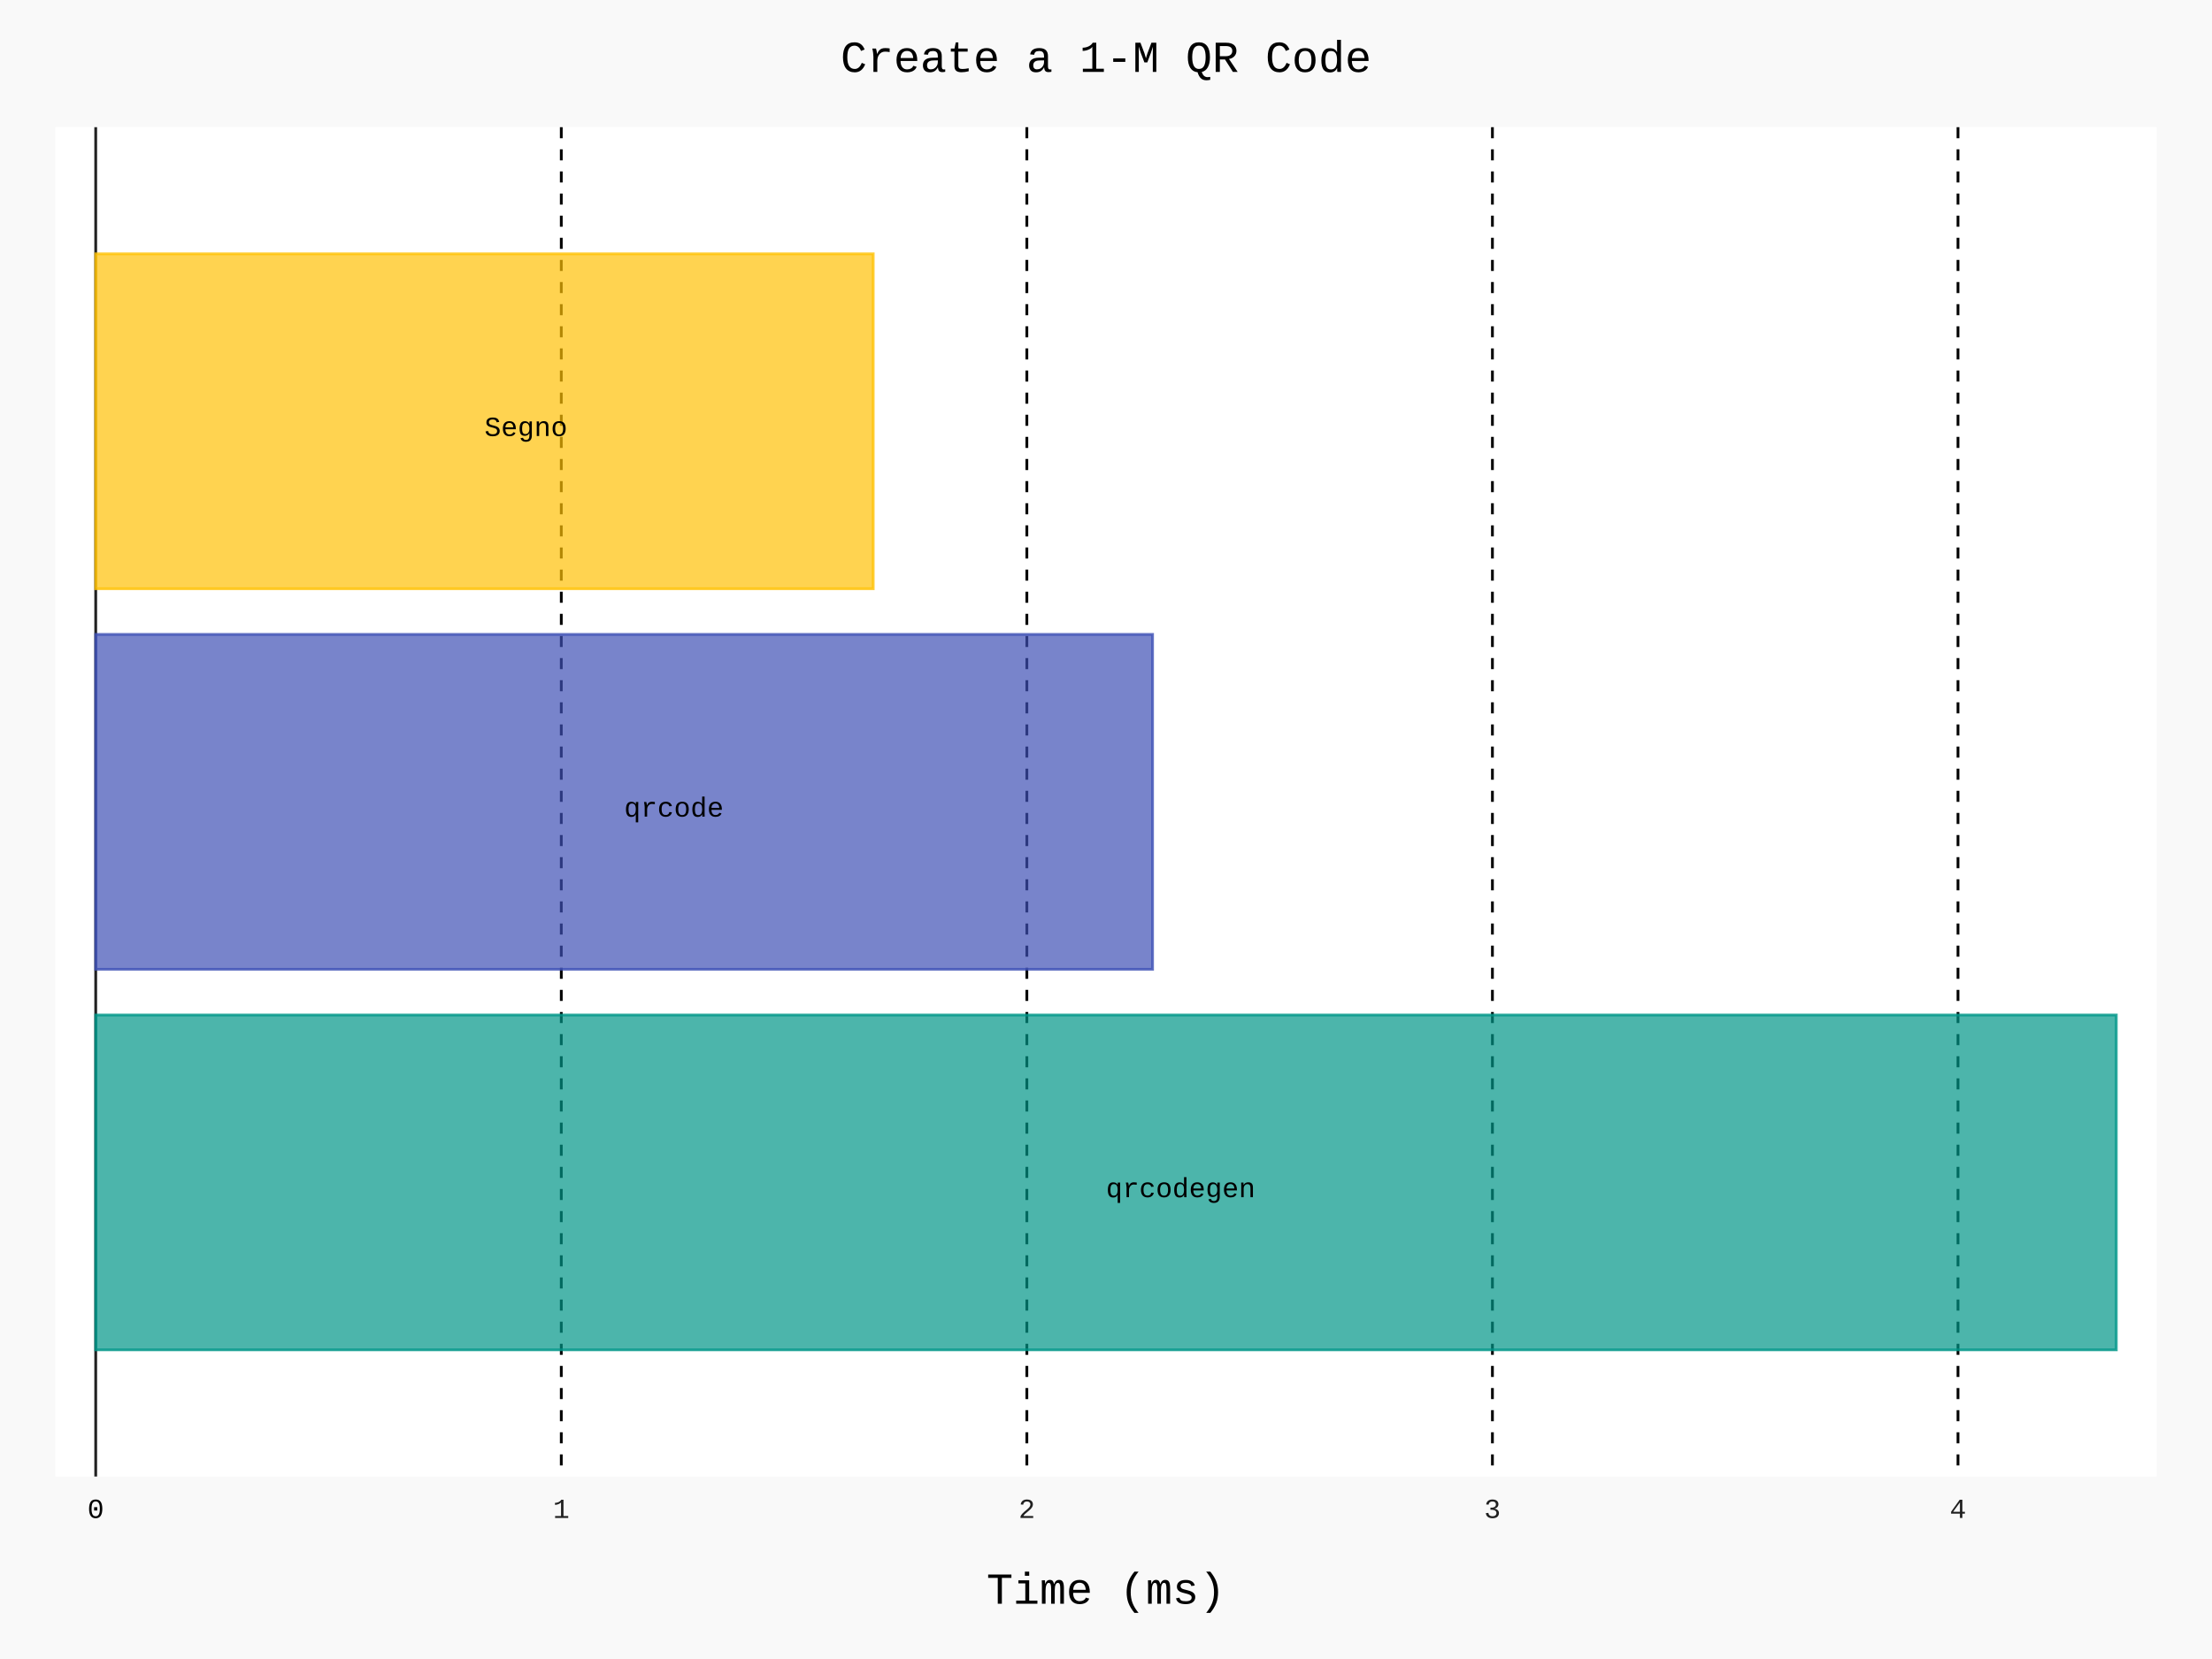
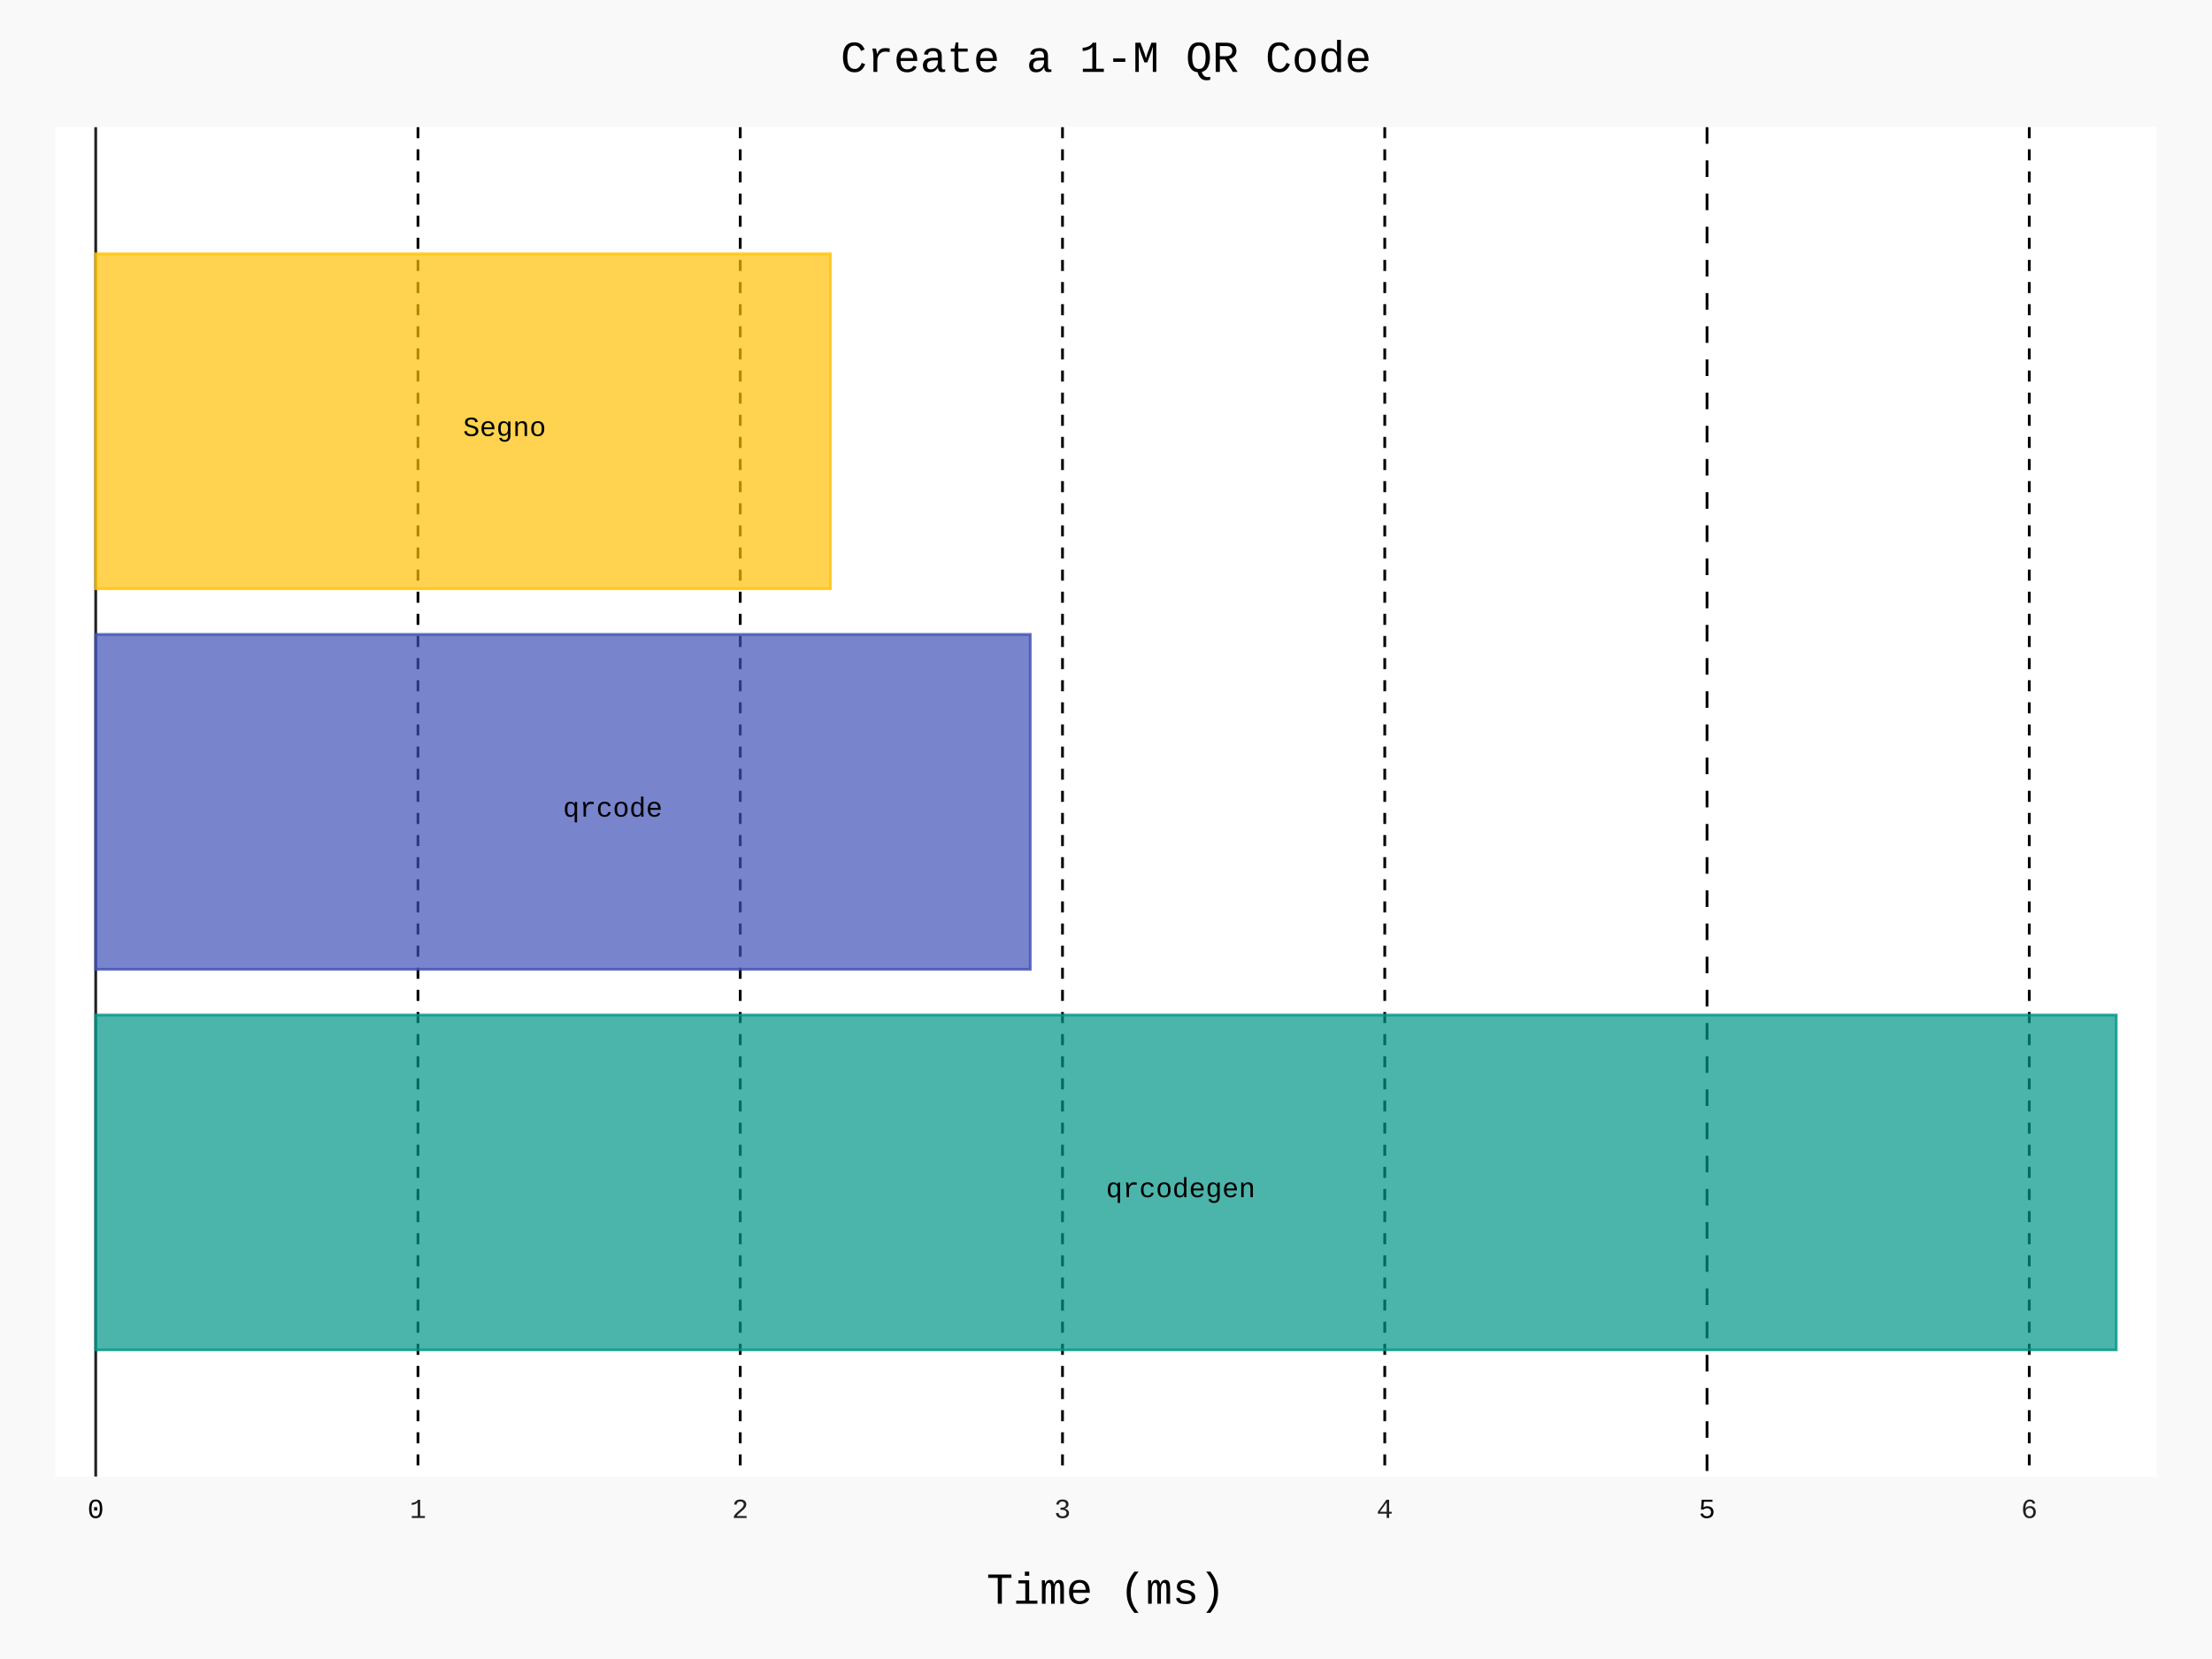
- <svg xmlns="http://www.w3.org/2000/svg" id="chart-dd2f521b-c452-4e64-ade2-6ad6593e5424" class="pygal-chart" viewBox="0 0 800 600">
+ <svg xmlns="http://www.w3.org/2000/svg" id="chart-2f02d9ae-7c29-48e6-b011-b784e9cb8f7d" class="pygal-chart" viewBox="0 0 800 600">
  <defs>
-     <style type="text/css">#chart-dd2f521b-c452-4e64-ade2-6ad6593e5424{-webkit-user-select:none;-webkit-font-smoothing:antialiased;font-family:Consolas,"Liberation Mono",Menlo,Courier,monospace}#chart-dd2f521b-c452-4e64-ade2-6ad6593e5424 .title{font-family:Consolas,"Liberation Mono",Menlo,Courier,monospace;font-size:16px}#chart-dd2f521b-c452-4e64-ade2-6ad6593e5424 .legends .legend text{font-family:Consolas,"Liberation Mono",Menlo,Courier,monospace;font-size:14px}#chart-dd2f521b-c452-4e64-ade2-6ad6593e5424 .axis text{font-family:Consolas,"Liberation Mono",Menlo,Courier,monospace;font-size:10px}#chart-dd2f521b-c452-4e64-ade2-6ad6593e5424 .axis text.major{font-family:Consolas,"Liberation Mono",Menlo,Courier,monospace;font-size:10px}#chart-dd2f521b-c452-4e64-ade2-6ad6593e5424 .text-overlay text.value{font-family:Consolas,"Liberation Mono",Menlo,Courier,monospace;font-size:16px}#chart-dd2f521b-c452-4e64-ade2-6ad6593e5424 .text-overlay text.label{font-family:Consolas,"Liberation Mono",Menlo,Courier,monospace;font-size:10px}#chart-dd2f521b-c452-4e64-ade2-6ad6593e5424 .tooltip{font-family:Consolas,"Liberation Mono",Menlo,Courier,monospace;font-size:14px}#chart-dd2f521b-c452-4e64-ade2-6ad6593e5424 text.no_data{font-family:Consolas,"Liberation Mono",Menlo,Courier,monospace;font-size:64px}
- #chart-dd2f521b-c452-4e64-ade2-6ad6593e5424{background-color:rgba(249,249,249,1)}#chart-dd2f521b-c452-4e64-ade2-6ad6593e5424 path,#chart-dd2f521b-c452-4e64-ade2-6ad6593e5424 line,#chart-dd2f521b-c452-4e64-ade2-6ad6593e5424 rect,#chart-dd2f521b-c452-4e64-ade2-6ad6593e5424 circle{-webkit-transition:150ms;-moz-transition:150ms;transition:150ms}#chart-dd2f521b-c452-4e64-ade2-6ad6593e5424 .graph &gt; .background{fill:rgba(249,249,249,1)}#chart-dd2f521b-c452-4e64-ade2-6ad6593e5424 .plot &gt; .background{fill:rgba(255,255,255,1)}#chart-dd2f521b-c452-4e64-ade2-6ad6593e5424 .graph{fill:rgba(0,0,0,.87)}#chart-dd2f521b-c452-4e64-ade2-6ad6593e5424 text.no_data{fill:rgba(0,0,0,1)}#chart-dd2f521b-c452-4e64-ade2-6ad6593e5424 .title{fill:rgba(0,0,0,1)}#chart-dd2f521b-c452-4e64-ade2-6ad6593e5424 .legends .legend text{fill:rgba(0,0,0,.87)}#chart-dd2f521b-c452-4e64-ade2-6ad6593e5424 .legends .legend:hover text{fill:rgba(0,0,0,1)}#chart-dd2f521b-c452-4e64-ade2-6ad6593e5424 .axis .line{stroke:rgba(0,0,0,1)}#chart-dd2f521b-c452-4e64-ade2-6ad6593e5424 .axis .guide.line{stroke:rgba(0,0,0,.54)}#chart-dd2f521b-c452-4e64-ade2-6ad6593e5424 .axis .major.line{stroke:rgba(0,0,0,.87)}#chart-dd2f521b-c452-4e64-ade2-6ad6593e5424 .axis text.major{fill:rgba(0,0,0,1)}#chart-dd2f521b-c452-4e64-ade2-6ad6593e5424 .axis.y .guides:hover .guide.line,#chart-dd2f521b-c452-4e64-ade2-6ad6593e5424 .line-graph .axis.x .guides:hover .guide.line,#chart-dd2f521b-c452-4e64-ade2-6ad6593e5424 .stackedline-graph .axis.x .guides:hover .guide.line,#chart-dd2f521b-c452-4e64-ade2-6ad6593e5424 .xy-graph .axis.x .guides:hover .guide.line{stroke:rgba(0,0,0,1)}#chart-dd2f521b-c452-4e64-ade2-6ad6593e5424 .axis .guides:hover text{fill:rgba(0,0,0,1)}#chart-dd2f521b-c452-4e64-ade2-6ad6593e5424 .reactive{fill-opacity:.7;stroke-opacity:.8;stroke-width:1}#chart-dd2f521b-c452-4e64-ade2-6ad6593e5424 .ci{stroke:rgba(0,0,0,.87)}#chart-dd2f521b-c452-4e64-ade2-6ad6593e5424 .reactive.active,#chart-dd2f521b-c452-4e64-ade2-6ad6593e5424 .active .reactive{fill-opacity:.8;stroke-opacity:.9;stroke-width:4}#chart-dd2f521b-c452-4e64-ade2-6ad6593e5424 .ci .reactive.active{stroke-width:1.5}#chart-dd2f521b-c452-4e64-ade2-6ad6593e5424 .series text{fill:rgba(0,0,0,1)}#chart-dd2f521b-c452-4e64-ade2-6ad6593e5424 .tooltip rect{fill:rgba(255,255,255,1);stroke:rgba(0,0,0,1);-webkit-transition:opacity 150ms;-moz-transition:opacity 150ms;transition:opacity 150ms}#chart-dd2f521b-c452-4e64-ade2-6ad6593e5424 .tooltip .label{fill:rgba(0,0,0,.87)}#chart-dd2f521b-c452-4e64-ade2-6ad6593e5424 .tooltip .label{fill:rgba(0,0,0,.87)}#chart-dd2f521b-c452-4e64-ade2-6ad6593e5424 .tooltip .legend{font-size:.8em;fill:rgba(0,0,0,.54)}#chart-dd2f521b-c452-4e64-ade2-6ad6593e5424 .tooltip .x_label{font-size:.6em;fill:rgba(0,0,0,1)}#chart-dd2f521b-c452-4e64-ade2-6ad6593e5424 .tooltip .xlink{font-size:.5em;text-decoration:underline}#chart-dd2f521b-c452-4e64-ade2-6ad6593e5424 .tooltip .value{font-size:1.5em}#chart-dd2f521b-c452-4e64-ade2-6ad6593e5424 .bound{font-size:.5em}#chart-dd2f521b-c452-4e64-ade2-6ad6593e5424 .max-value{font-size:.75em;fill:rgba(0,0,0,.54)}#chart-dd2f521b-c452-4e64-ade2-6ad6593e5424 .map-element{fill:rgba(255,255,255,1);stroke:rgba(0,0,0,.54) !important}#chart-dd2f521b-c452-4e64-ade2-6ad6593e5424 .map-element .reactive{fill-opacity:inherit;stroke-opacity:inherit}#chart-dd2f521b-c452-4e64-ade2-6ad6593e5424 .color-0,#chart-dd2f521b-c452-4e64-ade2-6ad6593e5424 .color-0 a:visited{stroke:#F44336;fill:#F44336}#chart-dd2f521b-c452-4e64-ade2-6ad6593e5424 .color-1,#chart-dd2f521b-c452-4e64-ade2-6ad6593e5424 .color-1 a:visited{stroke:#3F51B5;fill:#3F51B5}#chart-dd2f521b-c452-4e64-ade2-6ad6593e5424 .color-2,#chart-dd2f521b-c452-4e64-ade2-6ad6593e5424 .color-2 a:visited{stroke:#009688;fill:#009688}#chart-dd2f521b-c452-4e64-ade2-6ad6593e5424 .text-overlay .color-0 text{fill:black}#chart-dd2f521b-c452-4e64-ade2-6ad6593e5424 .text-overlay .color-1 text{fill:black}#chart-dd2f521b-c452-4e64-ade2-6ad6593e5424 .text-overlay .color-2 text{fill:black}
- #chart-dd2f521b-c452-4e64-ade2-6ad6593e5424 text.no_data{text-anchor:middle}#chart-dd2f521b-c452-4e64-ade2-6ad6593e5424 .guide.line{fill:none}#chart-dd2f521b-c452-4e64-ade2-6ad6593e5424 .centered{text-anchor:middle}#chart-dd2f521b-c452-4e64-ade2-6ad6593e5424 .title{text-anchor:middle}#chart-dd2f521b-c452-4e64-ade2-6ad6593e5424 .legends .legend text{fill-opacity:1}#chart-dd2f521b-c452-4e64-ade2-6ad6593e5424 .axis.x text{text-anchor:middle}#chart-dd2f521b-c452-4e64-ade2-6ad6593e5424 .axis.x:not(.web) text[transform]{text-anchor:start}#chart-dd2f521b-c452-4e64-ade2-6ad6593e5424 .axis.x:not(.web) text[transform].backwards{text-anchor:end}#chart-dd2f521b-c452-4e64-ade2-6ad6593e5424 .axis.y text{text-anchor:end}#chart-dd2f521b-c452-4e64-ade2-6ad6593e5424 .axis.y text[transform].backwards{text-anchor:start}#chart-dd2f521b-c452-4e64-ade2-6ad6593e5424 .axis.y2 text{text-anchor:start}#chart-dd2f521b-c452-4e64-ade2-6ad6593e5424 .axis.y2 text[transform].backwards{text-anchor:end}#chart-dd2f521b-c452-4e64-ade2-6ad6593e5424 .axis .guide.line{stroke-dasharray:4,4;stroke:black}#chart-dd2f521b-c452-4e64-ade2-6ad6593e5424 .axis .major.guide.line{stroke-dasharray:6,6;stroke:black}#chart-dd2f521b-c452-4e64-ade2-6ad6593e5424 .horizontal .axis.y .guide.line,#chart-dd2f521b-c452-4e64-ade2-6ad6593e5424 .horizontal .axis.y2 .guide.line,#chart-dd2f521b-c452-4e64-ade2-6ad6593e5424 .vertical .axis.x .guide.line{opacity:0}#chart-dd2f521b-c452-4e64-ade2-6ad6593e5424 .horizontal .axis.always_show .guide.line,#chart-dd2f521b-c452-4e64-ade2-6ad6593e5424 .vertical .axis.always_show .guide.line{opacity:1 !important}#chart-dd2f521b-c452-4e64-ade2-6ad6593e5424 .axis.y .guides:hover .guide.line,#chart-dd2f521b-c452-4e64-ade2-6ad6593e5424 .axis.y2 .guides:hover .guide.line,#chart-dd2f521b-c452-4e64-ade2-6ad6593e5424 .axis.x .guides:hover .guide.line{opacity:1}#chart-dd2f521b-c452-4e64-ade2-6ad6593e5424 .axis .guides:hover text{opacity:1}#chart-dd2f521b-c452-4e64-ade2-6ad6593e5424 .nofill{fill:none}#chart-dd2f521b-c452-4e64-ade2-6ad6593e5424 .subtle-fill{fill-opacity:.2}#chart-dd2f521b-c452-4e64-ade2-6ad6593e5424 .dot{stroke-width:1px;fill-opacity:1;stroke-opacity:1}#chart-dd2f521b-c452-4e64-ade2-6ad6593e5424 .dot.active{stroke-width:5px}#chart-dd2f521b-c452-4e64-ade2-6ad6593e5424 .dot.negative{fill:transparent}#chart-dd2f521b-c452-4e64-ade2-6ad6593e5424 text,#chart-dd2f521b-c452-4e64-ade2-6ad6593e5424 tspan{stroke:none !important}#chart-dd2f521b-c452-4e64-ade2-6ad6593e5424 .series text.active{opacity:1}#chart-dd2f521b-c452-4e64-ade2-6ad6593e5424 .tooltip rect{fill-opacity:.95;stroke-width:.5}#chart-dd2f521b-c452-4e64-ade2-6ad6593e5424 .tooltip text{fill-opacity:1}#chart-dd2f521b-c452-4e64-ade2-6ad6593e5424 .showable{visibility:hidden}#chart-dd2f521b-c452-4e64-ade2-6ad6593e5424 .showable.shown{visibility:visible}#chart-dd2f521b-c452-4e64-ade2-6ad6593e5424 .gauge-background{fill:rgba(229,229,229,1);stroke:none}#chart-dd2f521b-c452-4e64-ade2-6ad6593e5424 .bg-lines{stroke:rgba(249,249,249,1);stroke-width:2px}</style>
+     <style type="text/css">#chart-2f02d9ae-7c29-48e6-b011-b784e9cb8f7d{-webkit-user-select:none;-webkit-font-smoothing:antialiased;font-family:Consolas,"Liberation Mono",Menlo,Courier,monospace}#chart-2f02d9ae-7c29-48e6-b011-b784e9cb8f7d .title{font-family:Consolas,"Liberation Mono",Menlo,Courier,monospace;font-size:16px}#chart-2f02d9ae-7c29-48e6-b011-b784e9cb8f7d .legends .legend text{font-family:Consolas,"Liberation Mono",Menlo,Courier,monospace;font-size:14px}#chart-2f02d9ae-7c29-48e6-b011-b784e9cb8f7d .axis text{font-family:Consolas,"Liberation Mono",Menlo,Courier,monospace;font-size:10px}#chart-2f02d9ae-7c29-48e6-b011-b784e9cb8f7d .axis text.major{font-family:Consolas,"Liberation Mono",Menlo,Courier,monospace;font-size:10px}#chart-2f02d9ae-7c29-48e6-b011-b784e9cb8f7d .text-overlay text.value{font-family:Consolas,"Liberation Mono",Menlo,Courier,monospace;font-size:16px}#chart-2f02d9ae-7c29-48e6-b011-b784e9cb8f7d .text-overlay text.label{font-family:Consolas,"Liberation Mono",Menlo,Courier,monospace;font-size:10px}#chart-2f02d9ae-7c29-48e6-b011-b784e9cb8f7d .tooltip{font-family:Consolas,"Liberation Mono",Menlo,Courier,monospace;font-size:14px}#chart-2f02d9ae-7c29-48e6-b011-b784e9cb8f7d text.no_data{font-family:Consolas,"Liberation Mono",Menlo,Courier,monospace;font-size:64px}
+ #chart-2f02d9ae-7c29-48e6-b011-b784e9cb8f7d{background-color:rgba(249,249,249,1)}#chart-2f02d9ae-7c29-48e6-b011-b784e9cb8f7d path,#chart-2f02d9ae-7c29-48e6-b011-b784e9cb8f7d line,#chart-2f02d9ae-7c29-48e6-b011-b784e9cb8f7d rect,#chart-2f02d9ae-7c29-48e6-b011-b784e9cb8f7d circle{-webkit-transition:150ms;-moz-transition:150ms;transition:150ms}#chart-2f02d9ae-7c29-48e6-b011-b784e9cb8f7d .graph &gt; .background{fill:rgba(249,249,249,1)}#chart-2f02d9ae-7c29-48e6-b011-b784e9cb8f7d .plot &gt; .background{fill:rgba(255,255,255,1)}#chart-2f02d9ae-7c29-48e6-b011-b784e9cb8f7d .graph{fill:rgba(0,0,0,.87)}#chart-2f02d9ae-7c29-48e6-b011-b784e9cb8f7d text.no_data{fill:rgba(0,0,0,1)}#chart-2f02d9ae-7c29-48e6-b011-b784e9cb8f7d .title{fill:rgba(0,0,0,1)}#chart-2f02d9ae-7c29-48e6-b011-b784e9cb8f7d .legends .legend text{fill:rgba(0,0,0,.87)}#chart-2f02d9ae-7c29-48e6-b011-b784e9cb8f7d .legends .legend:hover text{fill:rgba(0,0,0,1)}#chart-2f02d9ae-7c29-48e6-b011-b784e9cb8f7d .axis .line{stroke:rgba(0,0,0,1)}#chart-2f02d9ae-7c29-48e6-b011-b784e9cb8f7d .axis .guide.line{stroke:rgba(0,0,0,.54)}#chart-2f02d9ae-7c29-48e6-b011-b784e9cb8f7d .axis .major.line{stroke:rgba(0,0,0,.87)}#chart-2f02d9ae-7c29-48e6-b011-b784e9cb8f7d .axis text.major{fill:rgba(0,0,0,1)}#chart-2f02d9ae-7c29-48e6-b011-b784e9cb8f7d .axis.y .guides:hover .guide.line,#chart-2f02d9ae-7c29-48e6-b011-b784e9cb8f7d .line-graph .axis.x .guides:hover .guide.line,#chart-2f02d9ae-7c29-48e6-b011-b784e9cb8f7d .stackedline-graph .axis.x .guides:hover .guide.line,#chart-2f02d9ae-7c29-48e6-b011-b784e9cb8f7d .xy-graph .axis.x .guides:hover .guide.line{stroke:rgba(0,0,0,1)}#chart-2f02d9ae-7c29-48e6-b011-b784e9cb8f7d .axis .guides:hover text{fill:rgba(0,0,0,1)}#chart-2f02d9ae-7c29-48e6-b011-b784e9cb8f7d .reactive{fill-opacity:.7;stroke-opacity:.8;stroke-width:1}#chart-2f02d9ae-7c29-48e6-b011-b784e9cb8f7d .ci{stroke:rgba(0,0,0,.87)}#chart-2f02d9ae-7c29-48e6-b011-b784e9cb8f7d .reactive.active,#chart-2f02d9ae-7c29-48e6-b011-b784e9cb8f7d .active .reactive{fill-opacity:.8;stroke-opacity:.9;stroke-width:4}#chart-2f02d9ae-7c29-48e6-b011-b784e9cb8f7d .ci .reactive.active{stroke-width:1.5}#chart-2f02d9ae-7c29-48e6-b011-b784e9cb8f7d .series text{fill:rgba(0,0,0,1)}#chart-2f02d9ae-7c29-48e6-b011-b784e9cb8f7d .tooltip rect{fill:rgba(255,255,255,1);stroke:rgba(0,0,0,1);-webkit-transition:opacity 150ms;-moz-transition:opacity 150ms;transition:opacity 150ms}#chart-2f02d9ae-7c29-48e6-b011-b784e9cb8f7d .tooltip .label{fill:rgba(0,0,0,.87)}#chart-2f02d9ae-7c29-48e6-b011-b784e9cb8f7d .tooltip .label{fill:rgba(0,0,0,.87)}#chart-2f02d9ae-7c29-48e6-b011-b784e9cb8f7d .tooltip .legend{font-size:.8em;fill:rgba(0,0,0,.54)}#chart-2f02d9ae-7c29-48e6-b011-b784e9cb8f7d .tooltip .x_label{font-size:.6em;fill:rgba(0,0,0,1)}#chart-2f02d9ae-7c29-48e6-b011-b784e9cb8f7d .tooltip .xlink{font-size:.5em;text-decoration:underline}#chart-2f02d9ae-7c29-48e6-b011-b784e9cb8f7d .tooltip .value{font-size:1.5em}#chart-2f02d9ae-7c29-48e6-b011-b784e9cb8f7d .bound{font-size:.5em}#chart-2f02d9ae-7c29-48e6-b011-b784e9cb8f7d .max-value{font-size:.75em;fill:rgba(0,0,0,.54)}#chart-2f02d9ae-7c29-48e6-b011-b784e9cb8f7d .map-element{fill:rgba(255,255,255,1);stroke:rgba(0,0,0,.54) !important}#chart-2f02d9ae-7c29-48e6-b011-b784e9cb8f7d .map-element .reactive{fill-opacity:inherit;stroke-opacity:inherit}#chart-2f02d9ae-7c29-48e6-b011-b784e9cb8f7d .color-0,#chart-2f02d9ae-7c29-48e6-b011-b784e9cb8f7d .color-0 a:visited{stroke:#F44336;fill:#F44336}#chart-2f02d9ae-7c29-48e6-b011-b784e9cb8f7d .color-1,#chart-2f02d9ae-7c29-48e6-b011-b784e9cb8f7d .color-1 a:visited{stroke:#3F51B5;fill:#3F51B5}#chart-2f02d9ae-7c29-48e6-b011-b784e9cb8f7d .color-2,#chart-2f02d9ae-7c29-48e6-b011-b784e9cb8f7d .color-2 a:visited{stroke:#009688;fill:#009688}#chart-2f02d9ae-7c29-48e6-b011-b784e9cb8f7d .text-overlay .color-0 text{fill:black}#chart-2f02d9ae-7c29-48e6-b011-b784e9cb8f7d .text-overlay .color-1 text{fill:black}#chart-2f02d9ae-7c29-48e6-b011-b784e9cb8f7d .text-overlay .color-2 text{fill:black}
+ #chart-2f02d9ae-7c29-48e6-b011-b784e9cb8f7d text.no_data{text-anchor:middle}#chart-2f02d9ae-7c29-48e6-b011-b784e9cb8f7d .guide.line{fill:none}#chart-2f02d9ae-7c29-48e6-b011-b784e9cb8f7d .centered{text-anchor:middle}#chart-2f02d9ae-7c29-48e6-b011-b784e9cb8f7d .title{text-anchor:middle}#chart-2f02d9ae-7c29-48e6-b011-b784e9cb8f7d .legends .legend text{fill-opacity:1}#chart-2f02d9ae-7c29-48e6-b011-b784e9cb8f7d .axis.x text{text-anchor:middle}#chart-2f02d9ae-7c29-48e6-b011-b784e9cb8f7d .axis.x:not(.web) text[transform]{text-anchor:start}#chart-2f02d9ae-7c29-48e6-b011-b784e9cb8f7d .axis.x:not(.web) text[transform].backwards{text-anchor:end}#chart-2f02d9ae-7c29-48e6-b011-b784e9cb8f7d .axis.y text{text-anchor:end}#chart-2f02d9ae-7c29-48e6-b011-b784e9cb8f7d .axis.y text[transform].backwards{text-anchor:start}#chart-2f02d9ae-7c29-48e6-b011-b784e9cb8f7d .axis.y2 text{text-anchor:start}#chart-2f02d9ae-7c29-48e6-b011-b784e9cb8f7d .axis.y2 text[transform].backwards{text-anchor:end}#chart-2f02d9ae-7c29-48e6-b011-b784e9cb8f7d .axis .guide.line{stroke-dasharray:4,4;stroke:black}#chart-2f02d9ae-7c29-48e6-b011-b784e9cb8f7d .axis .major.guide.line{stroke-dasharray:6,6;stroke:black}#chart-2f02d9ae-7c29-48e6-b011-b784e9cb8f7d .horizontal .axis.y .guide.line,#chart-2f02d9ae-7c29-48e6-b011-b784e9cb8f7d .horizontal .axis.y2 .guide.line,#chart-2f02d9ae-7c29-48e6-b011-b784e9cb8f7d .vertical .axis.x .guide.line{opacity:0}#chart-2f02d9ae-7c29-48e6-b011-b784e9cb8f7d .horizontal .axis.always_show .guide.line,#chart-2f02d9ae-7c29-48e6-b011-b784e9cb8f7d .vertical .axis.always_show .guide.line{opacity:1 !important}#chart-2f02d9ae-7c29-48e6-b011-b784e9cb8f7d .axis.y .guides:hover .guide.line,#chart-2f02d9ae-7c29-48e6-b011-b784e9cb8f7d .axis.y2 .guides:hover .guide.line,#chart-2f02d9ae-7c29-48e6-b011-b784e9cb8f7d .axis.x .guides:hover .guide.line{opacity:1}#chart-2f02d9ae-7c29-48e6-b011-b784e9cb8f7d .axis .guides:hover text{opacity:1}#chart-2f02d9ae-7c29-48e6-b011-b784e9cb8f7d .nofill{fill:none}#chart-2f02d9ae-7c29-48e6-b011-b784e9cb8f7d .subtle-fill{fill-opacity:.2}#chart-2f02d9ae-7c29-48e6-b011-b784e9cb8f7d .dot{stroke-width:1px;fill-opacity:1;stroke-opacity:1}#chart-2f02d9ae-7c29-48e6-b011-b784e9cb8f7d .dot.active{stroke-width:5px}#chart-2f02d9ae-7c29-48e6-b011-b784e9cb8f7d .dot.negative{fill:transparent}#chart-2f02d9ae-7c29-48e6-b011-b784e9cb8f7d text,#chart-2f02d9ae-7c29-48e6-b011-b784e9cb8f7d tspan{stroke:none !important}#chart-2f02d9ae-7c29-48e6-b011-b784e9cb8f7d .series text.active{opacity:1}#chart-2f02d9ae-7c29-48e6-b011-b784e9cb8f7d .tooltip rect{fill-opacity:.95;stroke-width:.5}#chart-2f02d9ae-7c29-48e6-b011-b784e9cb8f7d .tooltip text{fill-opacity:1}#chart-2f02d9ae-7c29-48e6-b011-b784e9cb8f7d .showable{visibility:hidden}#chart-2f02d9ae-7c29-48e6-b011-b784e9cb8f7d .showable.shown{visibility:visible}#chart-2f02d9ae-7c29-48e6-b011-b784e9cb8f7d .gauge-background{fill:rgba(229,229,229,1);stroke:none}#chart-2f02d9ae-7c29-48e6-b011-b784e9cb8f7d .bg-lines{stroke:rgba(249,249,249,1);stroke-width:2px}</style>
  </defs>
  <g class="graph horizontalbar-graph horizontal">
    <rect x="0" y="0" width="800" height="600" class="background" />
    <g transform="translate(20, 46)" class="plot">
      <rect x="0" y="0" width="760" height="488" class="background" />
      <g class="axis x always_show">
        <g class="guides">
          <path d="M14.615 0 v488" class="axis major line" />
          <text x="14.615" y="503.0" class="major">0</text>
        </g>
        <g class="guides">
-           <path d="M182.995 0 v488" class="guide line" />
-           <text x="182.995" y="503.0" class="">1</text>
+           <path d="M131.166 0 v488" class="guide line" />
+           <text x="131.166" y="503.0" class="">1</text>
        </g>
        <g class="guides">
-           <path d="M351.375 0 v488" class="guide line" />
-           <text x="351.375" y="503.0" class="">2</text>
+           <path d="M247.716 0 v488" class="guide line" />
+           <text x="247.716" y="503.0" class="">2</text>
        </g>
        <g class="guides">
-           <path d="M519.755 0 v488" class="guide line" />
-           <text x="519.755" y="503.0" class="">3</text>
+           <path d="M364.266 0 v488" class="guide line" />
+           <text x="364.266" y="503.0" class="">3</text>
        </g>
        <g class="guides">
-           <path d="M688.135 0 v488" class="guide line" />
-           <text x="688.135" y="503.0" class="">4</text>
+           <path d="M480.816 0 v488" class="guide line" />
+           <text x="480.816" y="503.0" class="">4</text>
+         </g>
+         <g class="guides">
+           <path d="M597.366 0 v488" class="major guide line" />
+           <text x="597.366" y="503.0" class="major">5</text>
+         </g>
+         <g class="guides">
+           <path d="M713.916 0 v488" class="guide line" />
+           <text x="713.916" y="503.0" class="">6</text>
        </g>
      </g>
      <g class="series serie-2 color-2">
        <g class="bars">
          <g class="bar" style="fill: #009688; stroke: #009688">
            <rect x="14.615" y="321.079" rx="0" ry="0" width="730.769" height="121.124" class="rect reactive tooltip-trigger" />
          </g>
        </g>
      </g>
      <g class="series serie-1 color-1">
        <g class="bars">
          <g class="bar" style="fill: #3F51B5; stroke: #3F51B5">
-             <rect x="14.615" y="183.438" rx="0" ry="0" width="382.223" height="121.124" class="rect reactive tooltip-trigger" />
+             <rect x="14.615" y="183.438" rx="0" ry="0" width="337.995" height="121.124" class="rect reactive tooltip-trigger" />
          </g>
        </g>
      </g>
      <g class="series serie-0 color-0">
        <g class="bars">
          <g class="bar" style="fill: #FFC107; stroke: #FFC107">
-             <rect x="14.615" y="45.797" rx="0" ry="0" width="281.195" height="121.124" class="rect reactive tooltip-trigger" />
+             <rect x="14.615" y="45.797" rx="0" ry="0" width="265.734" height="121.124" class="rect reactive tooltip-trigger" />
          </g>
        </g>
      </g>
    </g>
    <g class="titles">
      <text x="400.0" y="26" class="title plot_title">Create a 1-M QR Code</text>
      <text x="400.0" y="580" class="title">Time (ms)</text>
    </g>
    <g transform="translate(20, 46)" class="plot overlay">
      <g class="series serie-2 color-2" />
      <g class="series serie-1 color-1" />
      <g class="series serie-0 color-0" />
    </g>
    <g transform="translate(20, 46)" class="plot text-overlay">
      <g class="series serie-2 color-2">
-         <text x="380.0" y="386.974" class="label">qrcodegen</text>
+         <text x="380" y="386.974" class="label">qrcodegen</text>
      </g>
      <g class="series serie-1 color-1">
-         <text x="205.727" y="249.333" class="label">qrcode</text>
+         <text x="183.613" y="249.333" class="label">qrcode</text>
      </g>
      <g class="series serie-0 color-0">
-         <text x="155.213" y="111.692" class="label">Segno</text>
+         <text x="147.483" y="111.692" class="label">Segno</text>
      </g>
    </g>
    <g transform="translate(20, 46)" class="plot tooltip-overlay">
      <g transform="translate(0 0)" style="opacity: 0" class="tooltip">
        <rect rx="0" ry="0" width="0" height="0" class="tooltip-box" />
        <g class="text" />
      </g>
    </g>
  </g>
</svg>
